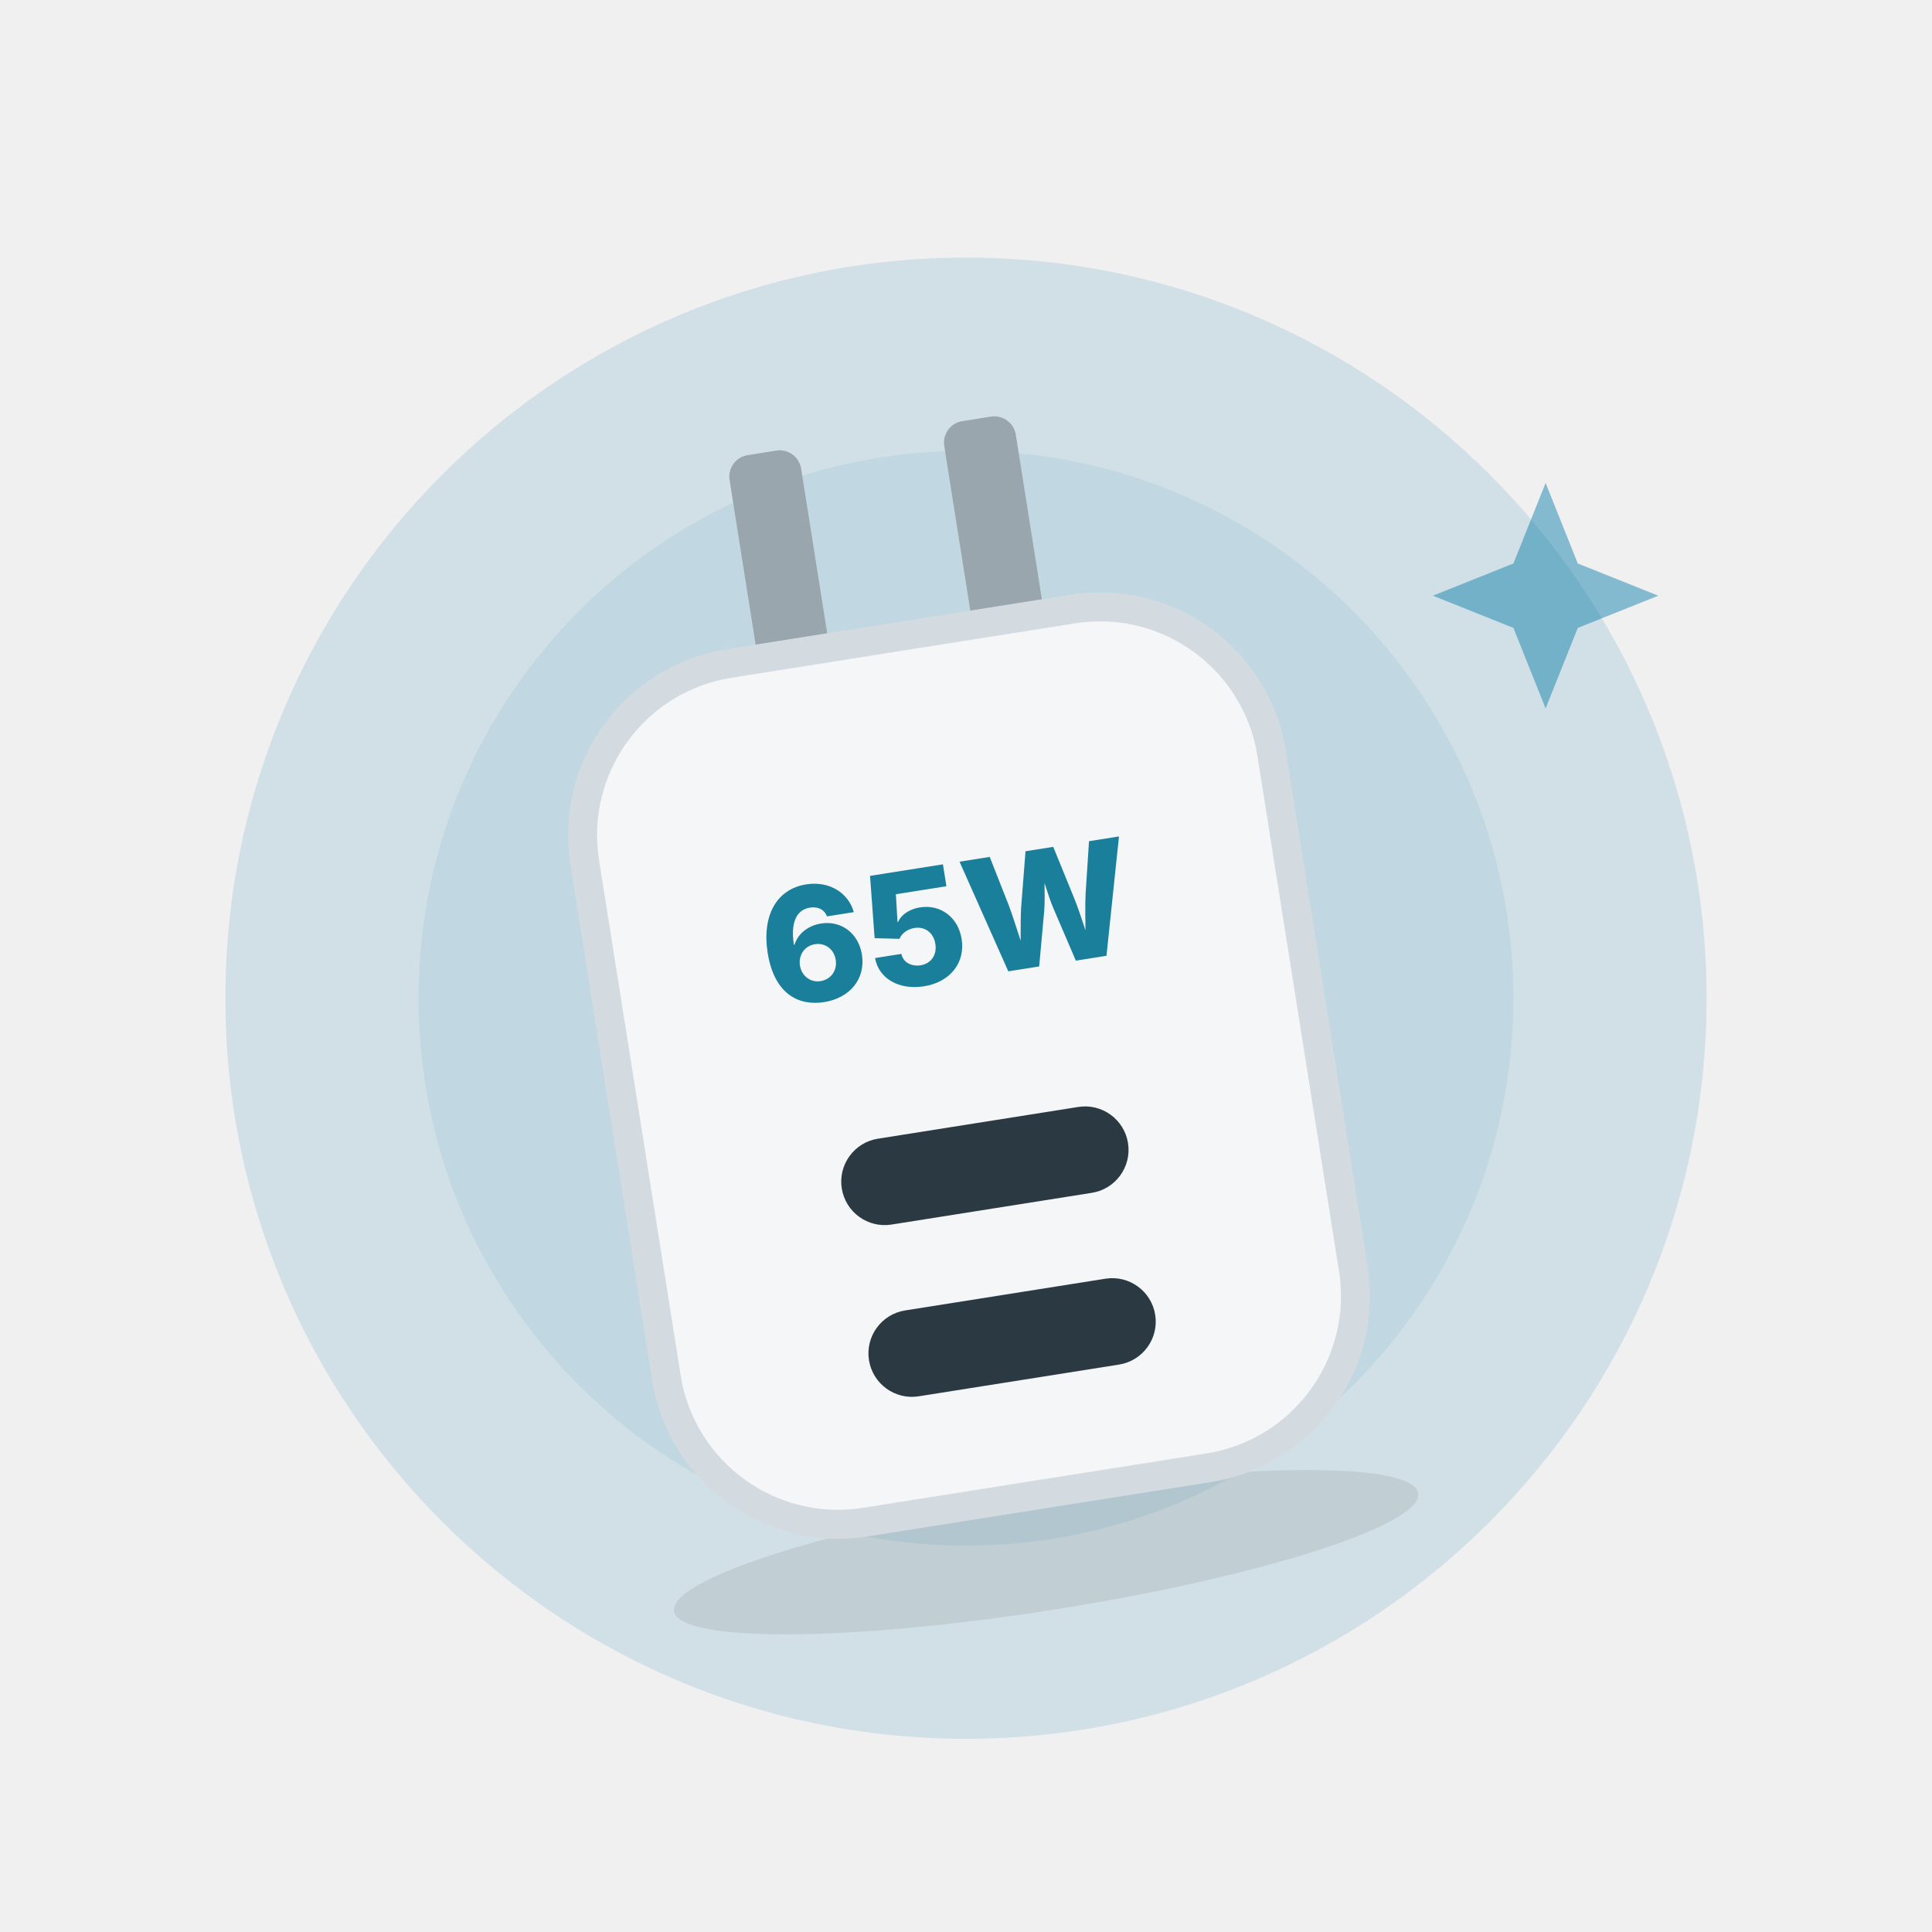
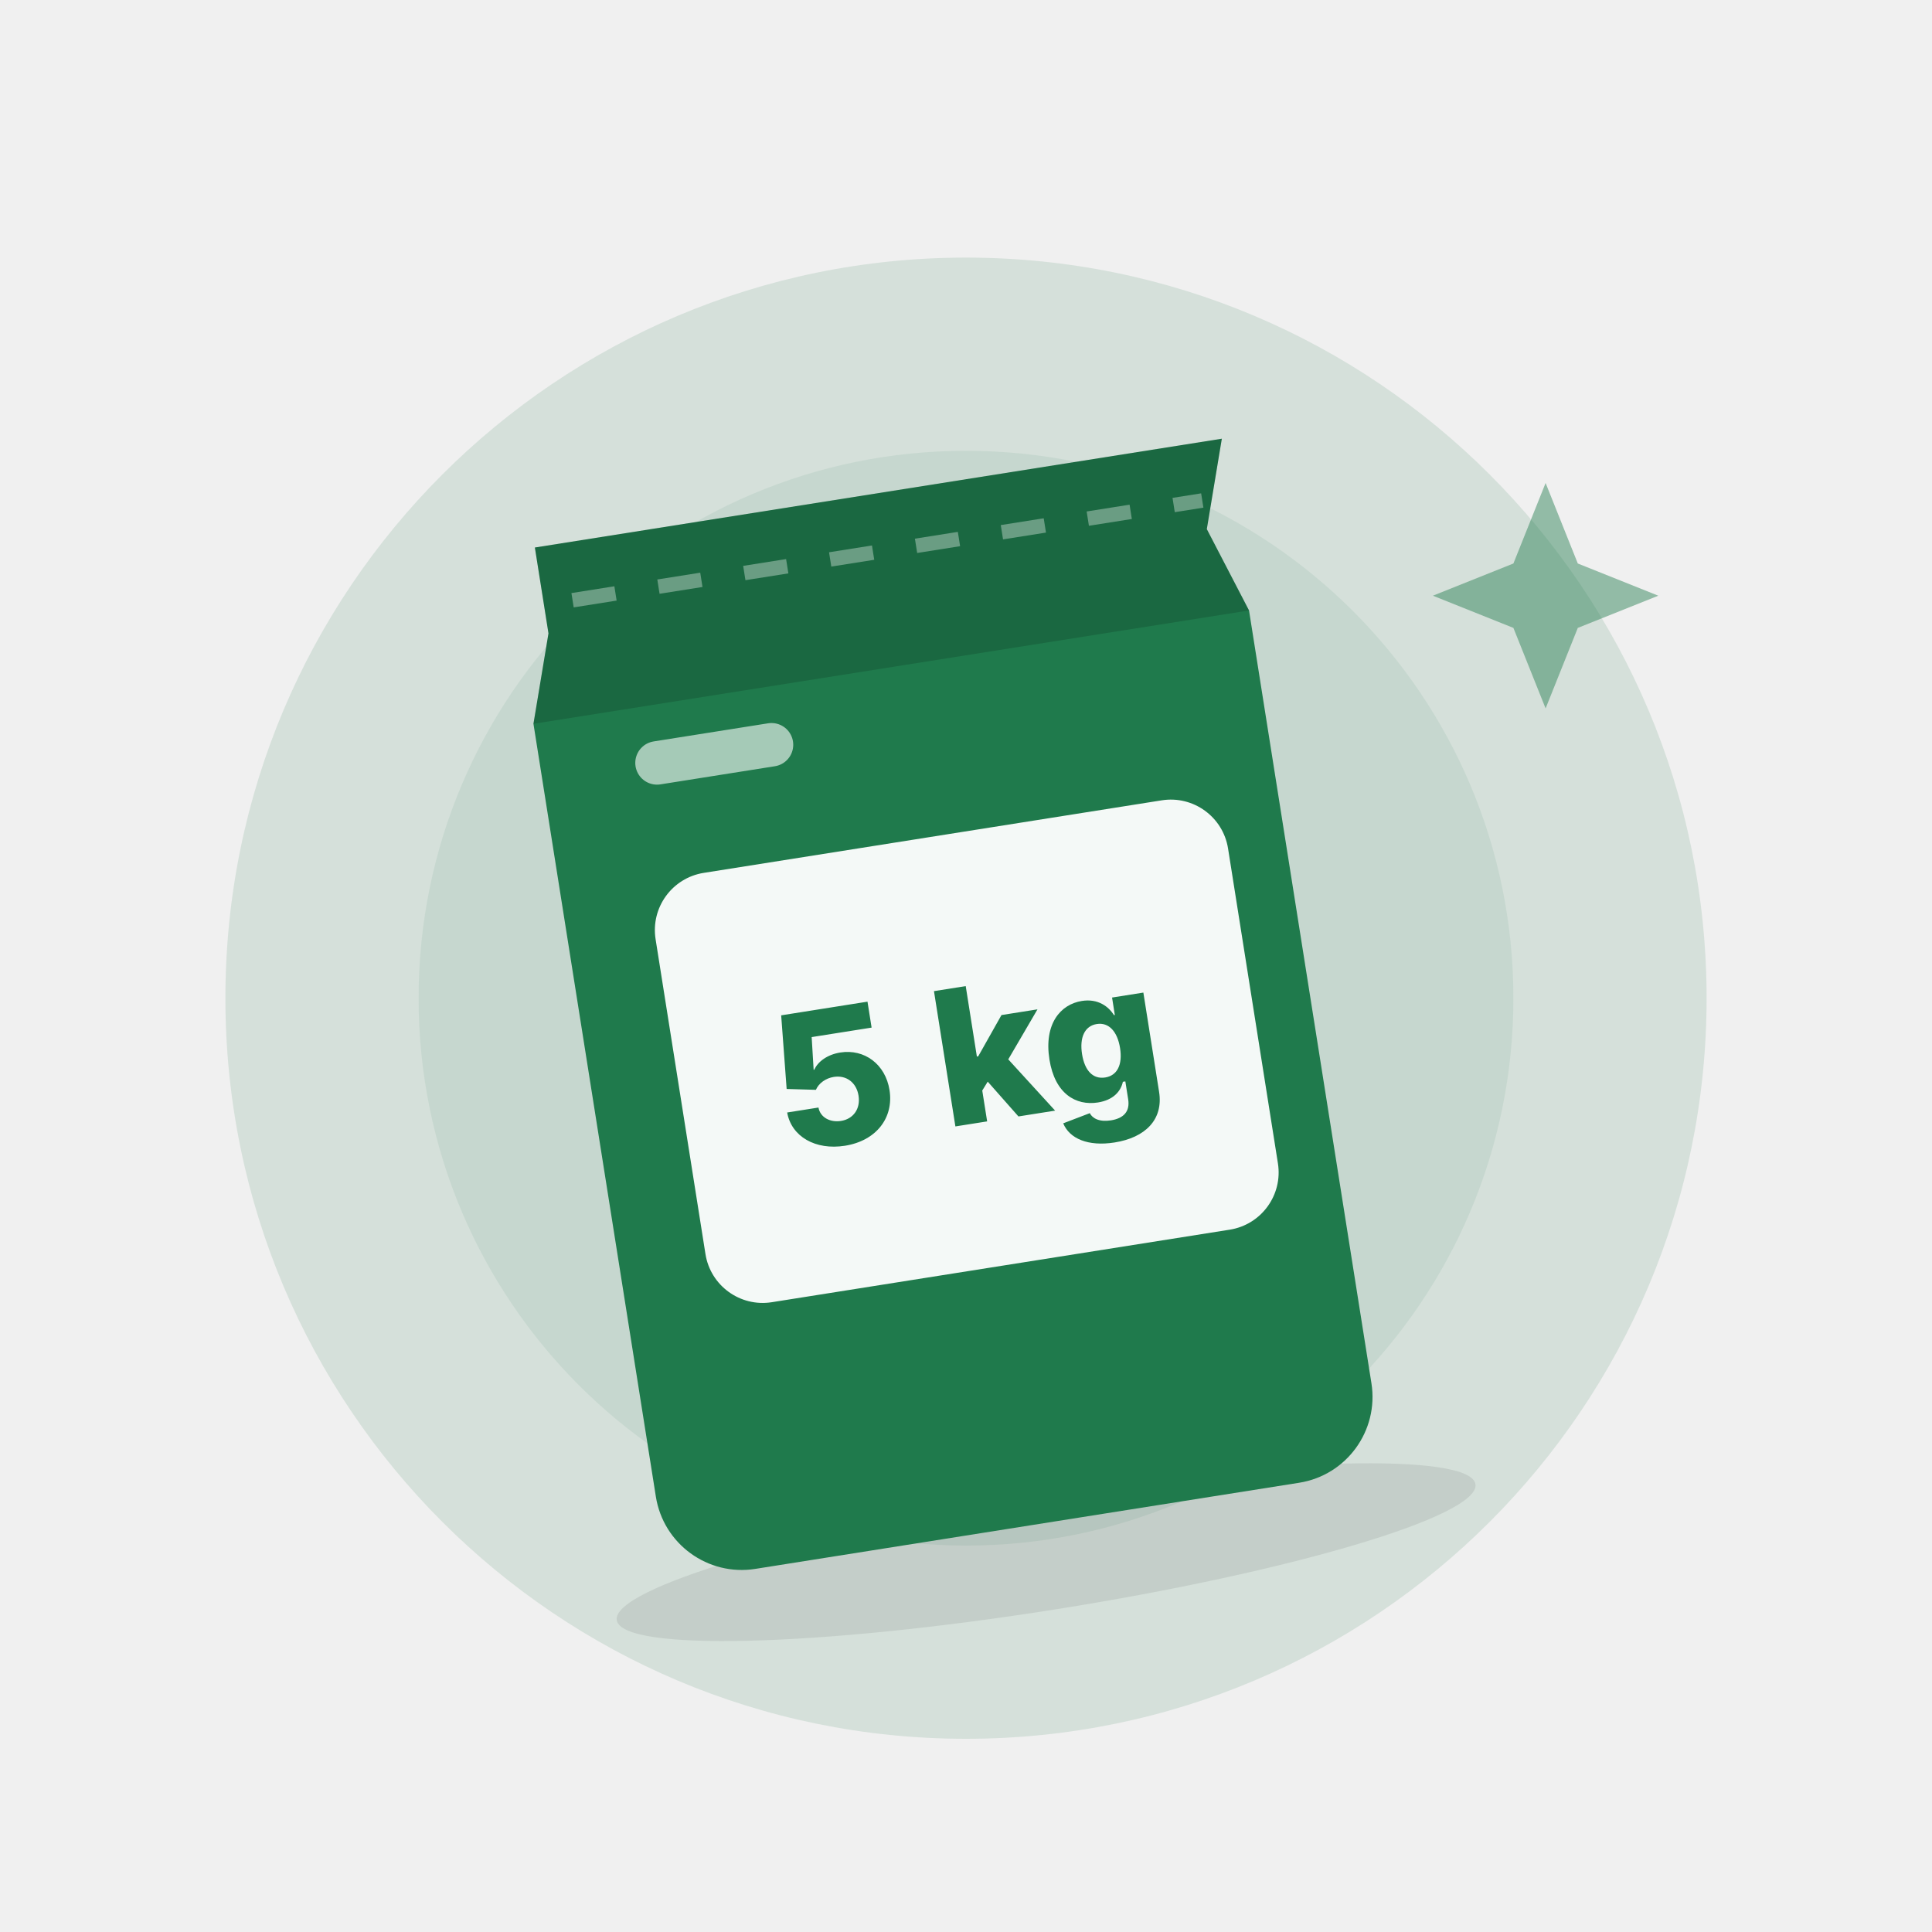
<svg xmlns="http://www.w3.org/2000/svg" viewBox="0 -10 120 120" width="600" height="600" font-family="Inter, Arial, sans-serif">
-   <circle cx="60" cy="52" r="46" fill="rgba(0,120,168,0.13)" />
-   <circle cx="60" cy="52" r="34" fill="rgba(0,120,168,0.08)" />
+   <circle cx="60" cy="52" r="46" fill="rgba(31,122,76,0.13)" />
+   <circle cx="60" cy="52" r="34" fill="rgba(31,122,76,0.08)" />
  <g transform="rotate(-9 60 55) translate(6 4) scale(.9)">
    <g>
-       <ellipse cx="60" cy="92" rx="26" ry="4" fill="#000" opacity=".08" />
-       <rect x="50" y="14" width="5" height="16" rx="1.5" fill="#9aa6ae" />
-       <rect x="65" y="14" width="5" height="16" rx="1.5" fill="#9aa6ae" />
-       <rect x="36" y="28" width="48" height="60" rx="12" fill="#f4f6f8" stroke="#d3dbe1" stroke-width="2" />
-       <rect x="50" y="62" width="20" height="6" rx="3" fill="#2b3a42" />
-       <rect x="50" y="74" width="20" height="6" rx="3" fill="#2b3a42" />
-       <text x="60" y="52" text-anchor="middle" font-size="11" font-weight="800" fill="#1a7f9a">65W</text>
+       <ellipse cx="60" cy="92" rx="30" ry="4" fill="#000" opacity=".08" />
+       <path d="M36 18h48l-2 6 2 6v54a6 6 0 0 1-6 6H40a6 6 0 0 1-6-6V30l2-6z" fill="#1f7a4c" />
+       <path d="M36 18h48l-2 6 2 6H34l2-6z" fill="#000" opacity=".15" />
+       <path d="M38 22h44" stroke="#fff" stroke-opacity=".35" stroke-dasharray="3 3" />
+       <rect x="40" y="42" width="40" height="30" rx="4" fill="#fff" opacity=".95" />
+       <text x="60" y="62" text-anchor="middle" font-size="13" font-weight="800" fill="#1f7a4c">5 kg</text>
+       <path d="M42 34h8" stroke="#fff" stroke-opacity=".6" stroke-width="3" stroke-linecap="round" />
    </g>
  </g>
-   <path d="M96 20l2 5 5 2-5 2-2 5-2-5-5-2 5-2z" fill="rgba(0,120,168,0.45)" />
+   <path d="M96 20l2 5 5 2-5 2-2 5-2-5-5-2 5-2z" fill="rgba(31,122,76,0.45)" />
</svg>
